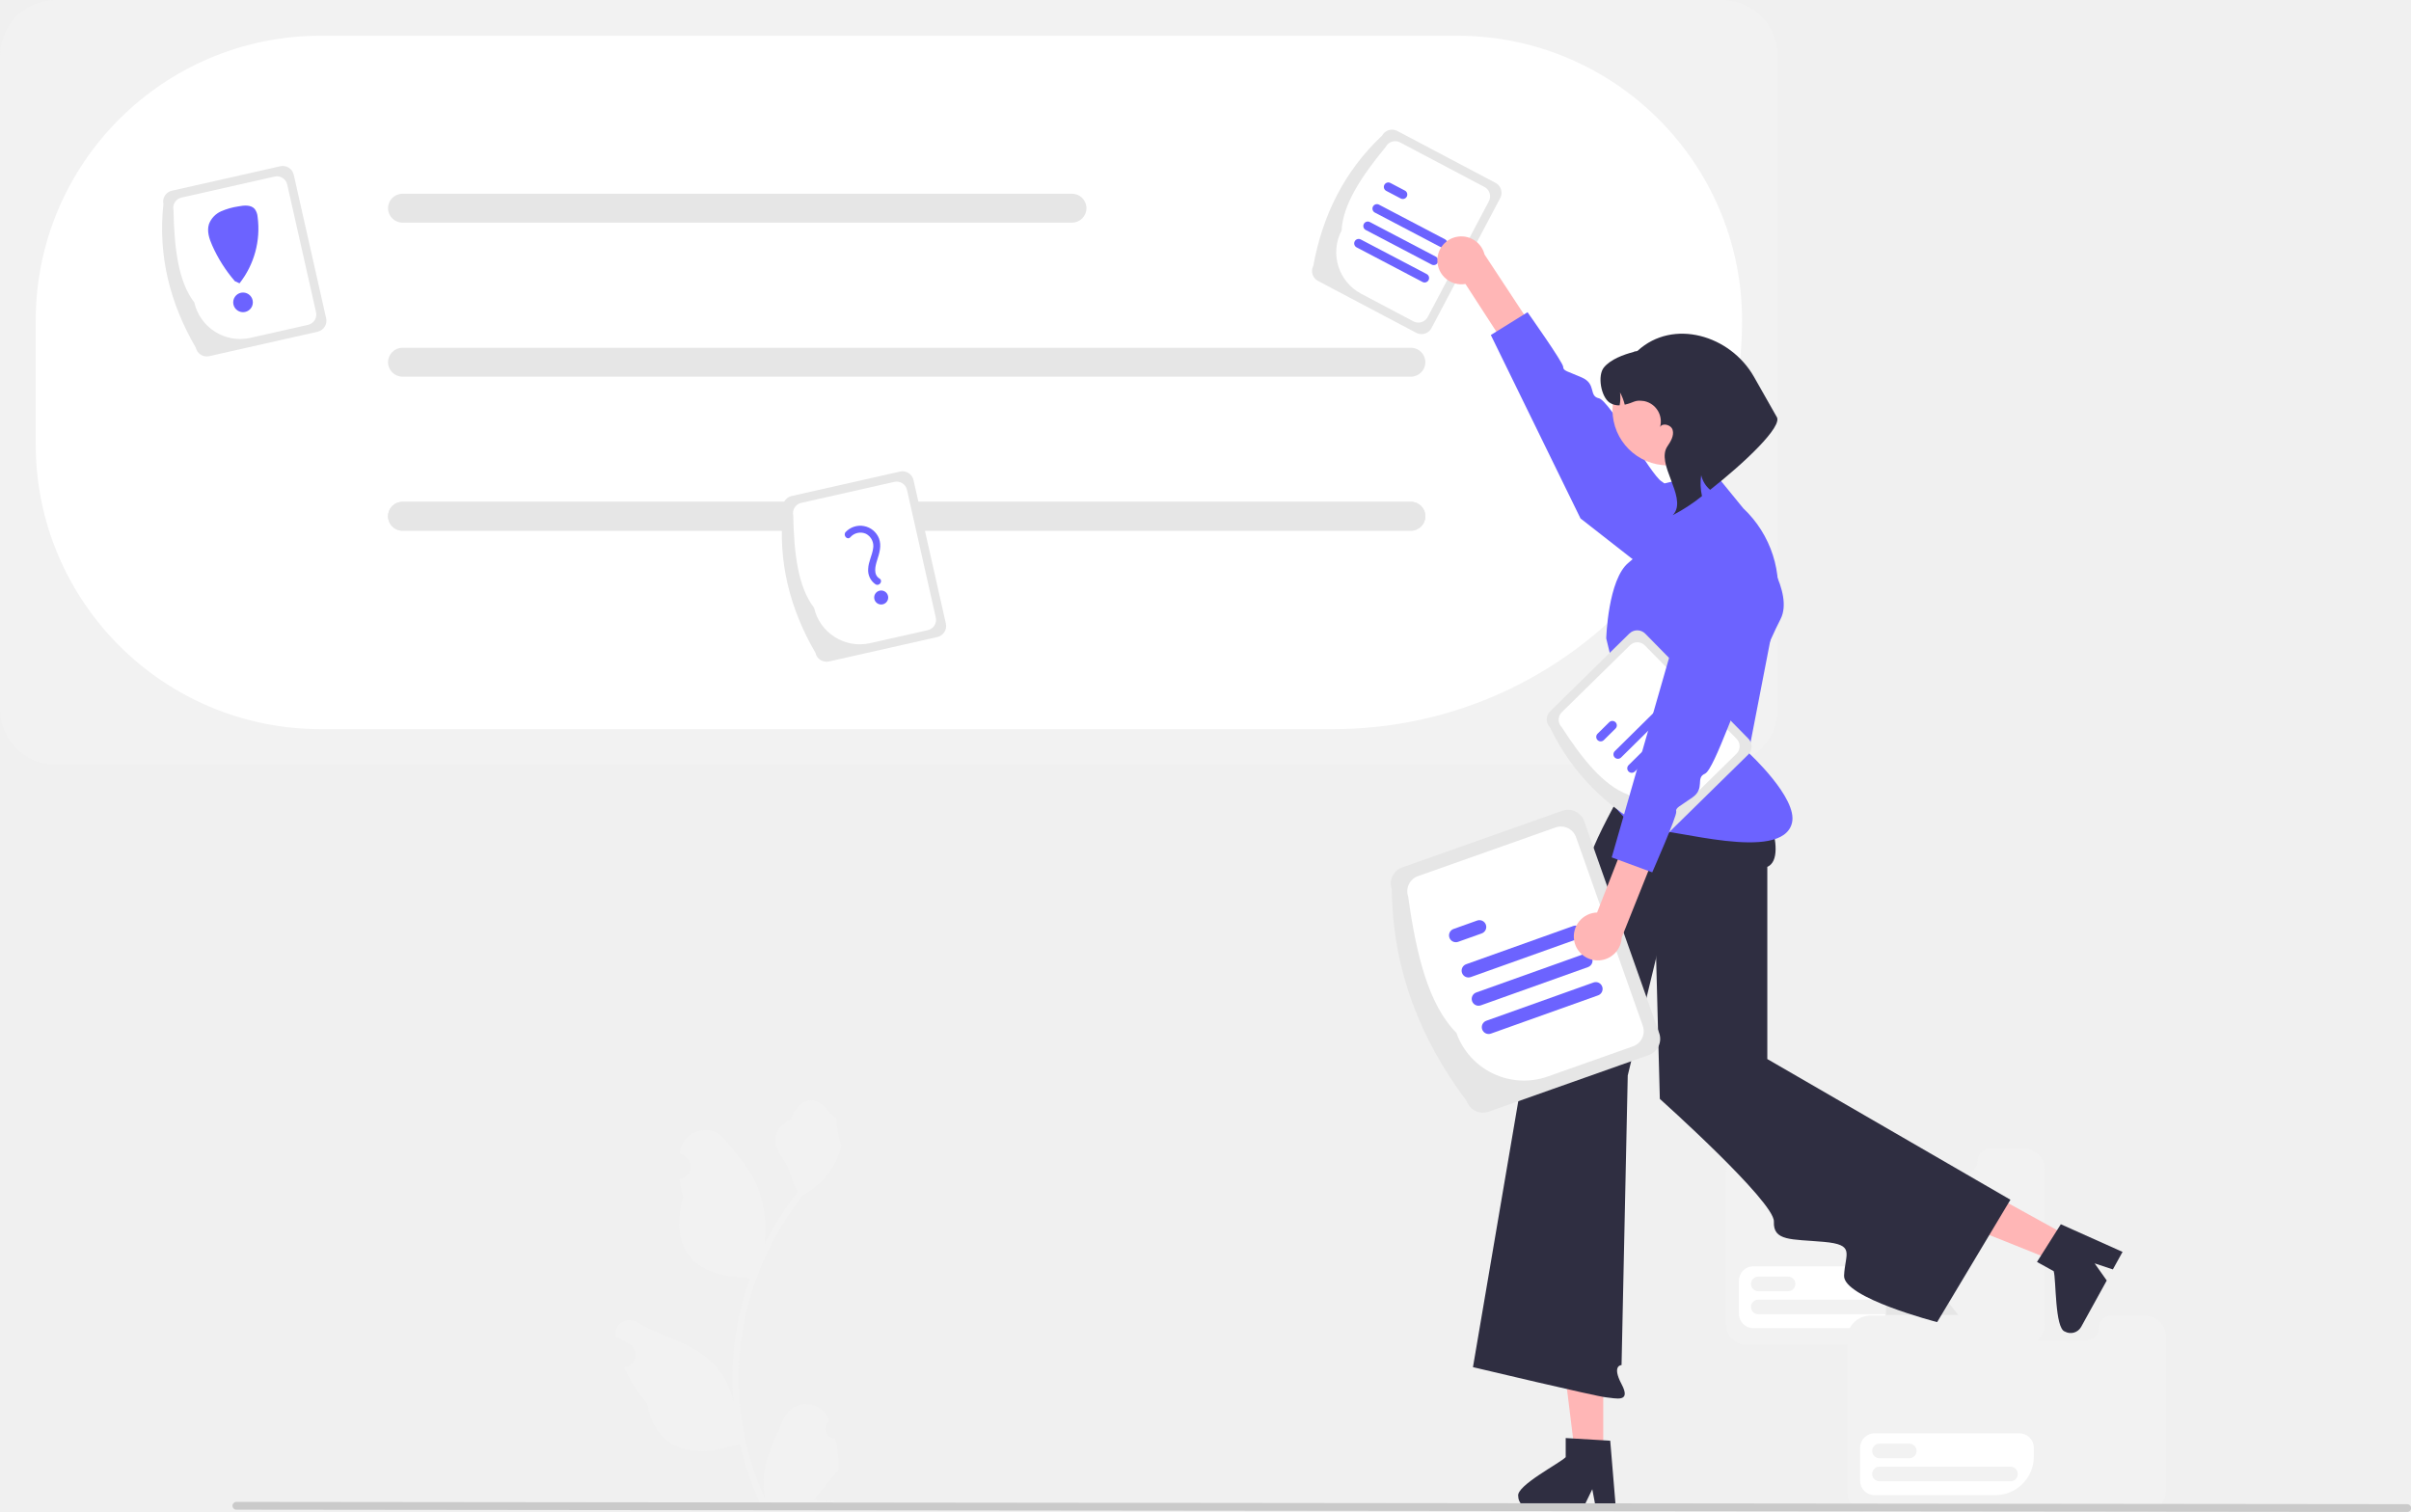
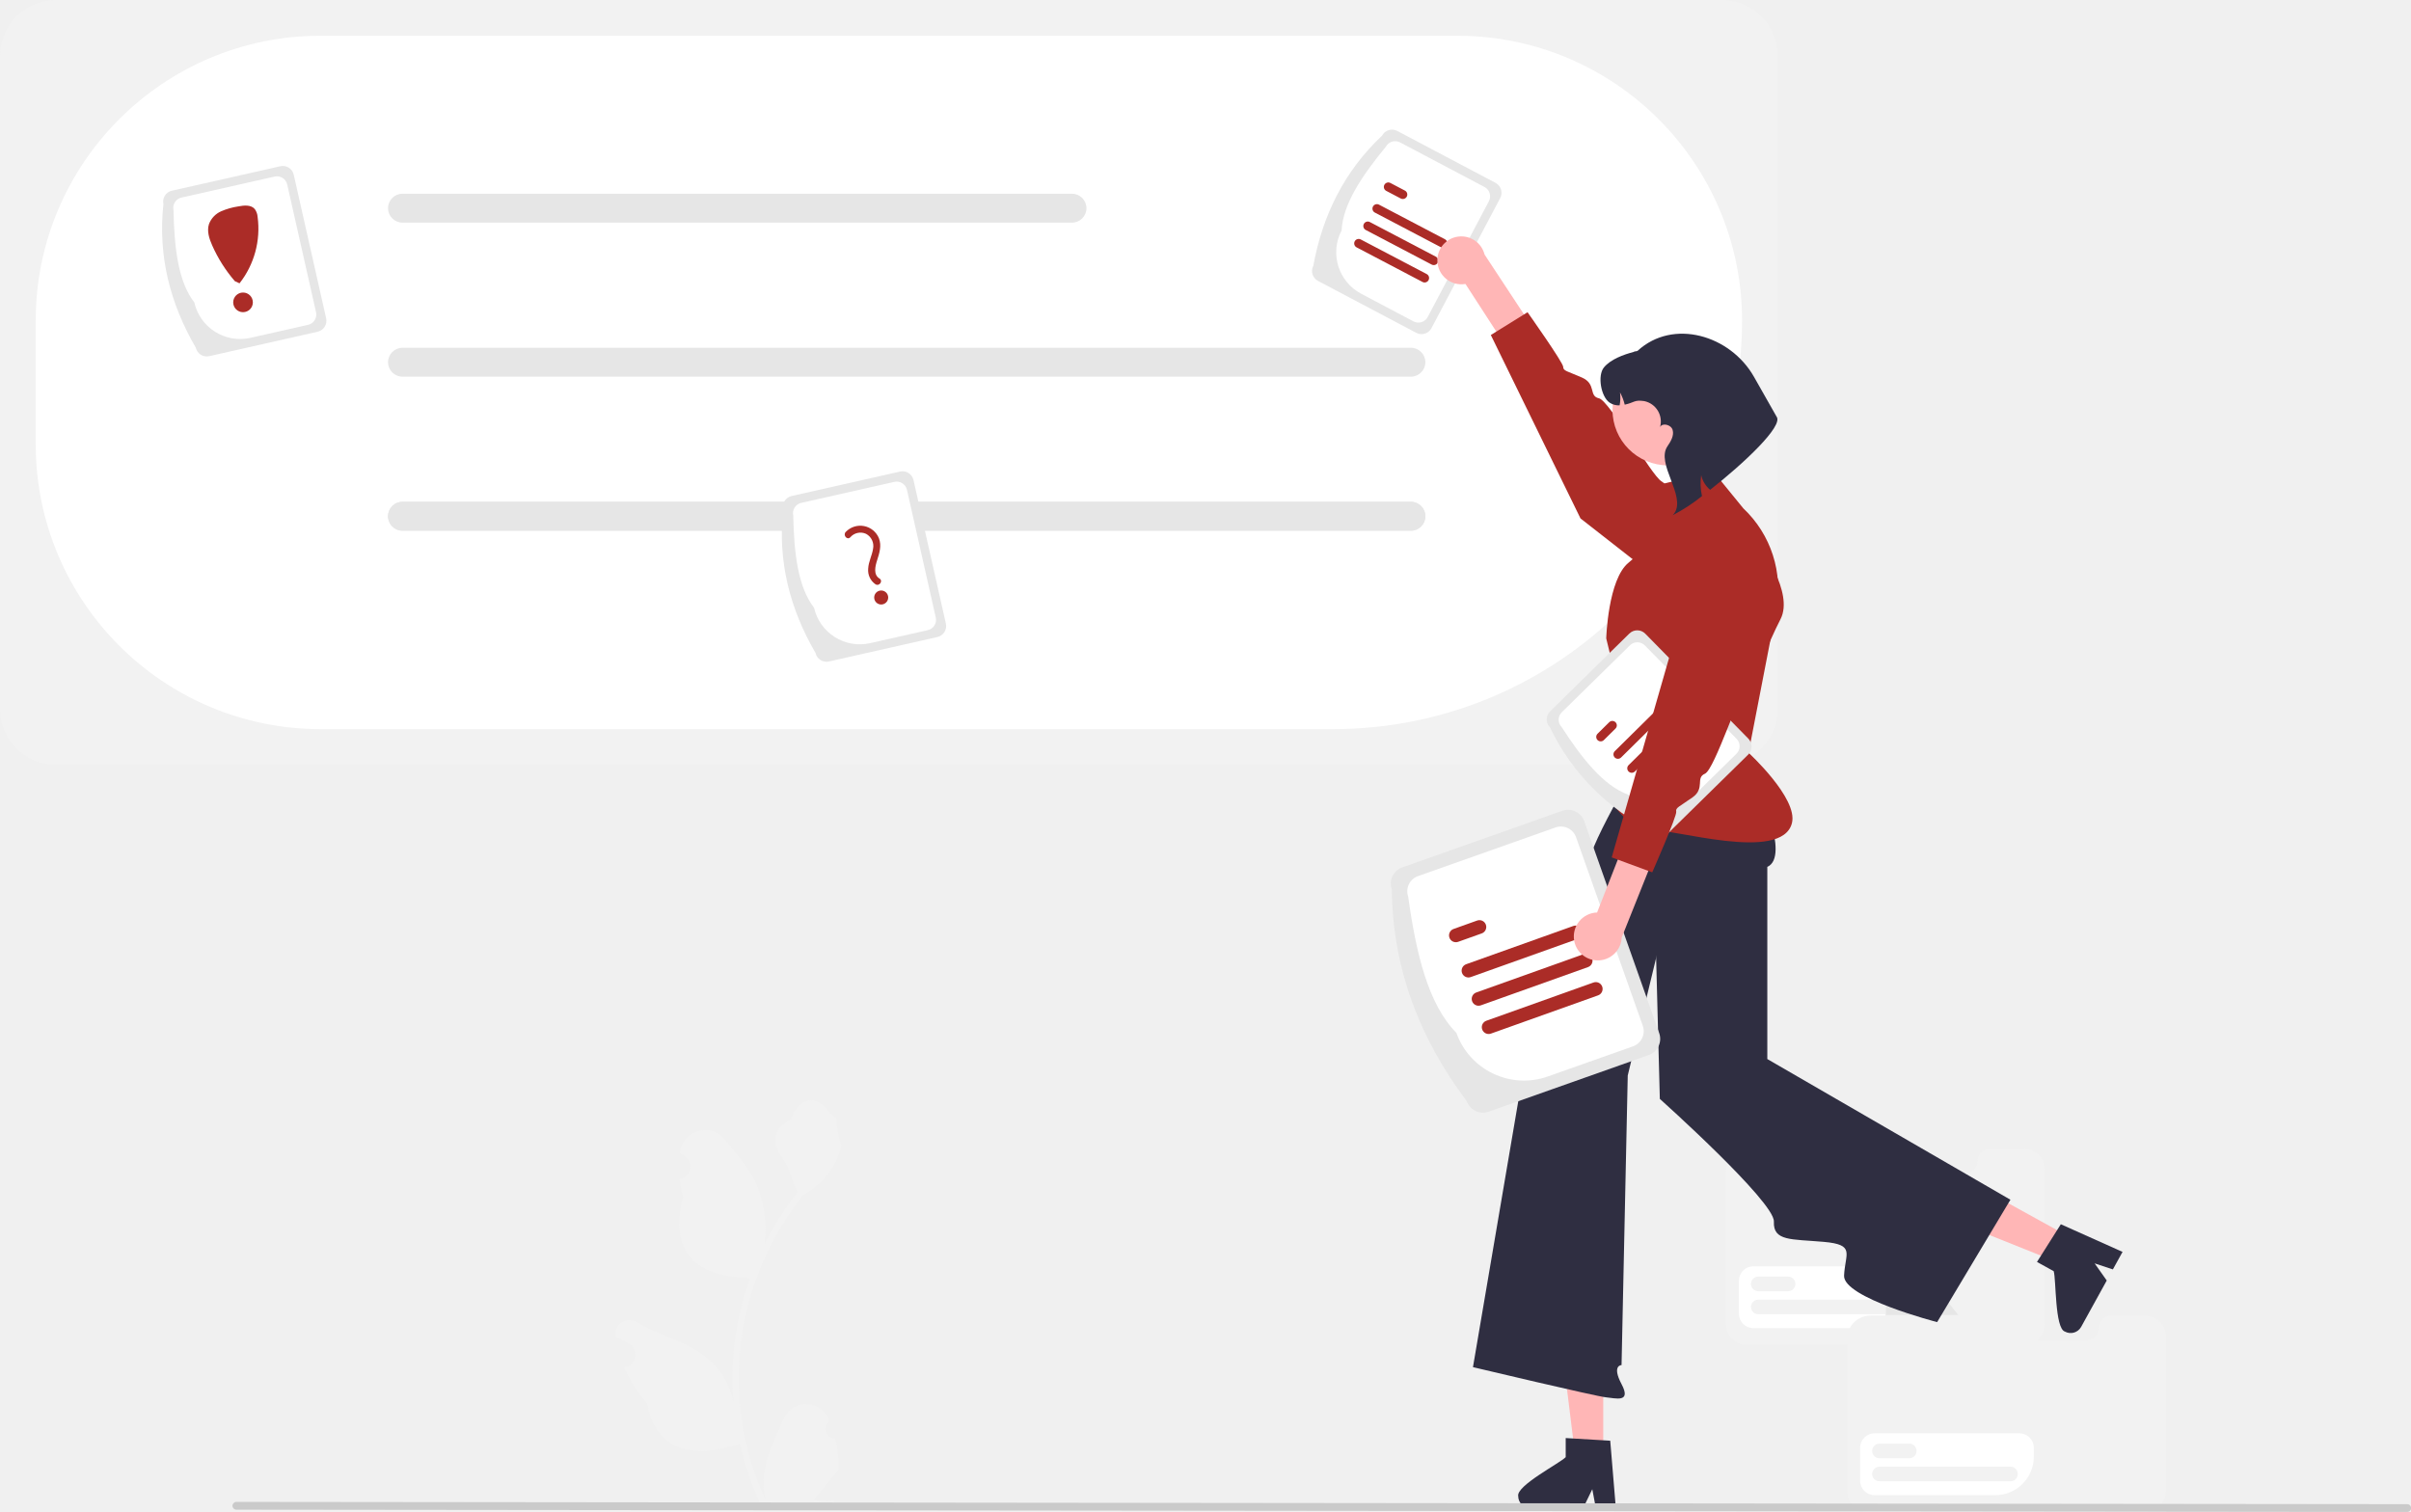
<svg xmlns="http://www.w3.org/2000/svg" data-name="Layer 1" width="736.078" height="461.657" viewBox="0 0 736.078 461.657">
  <path d="M486.922,658.335a2.807,2.807,0,0,1-2.035-4.866l.192-.765q-.038-.092-.076-.184a7.539,7.539,0,0,0-13.907.052c-2.275,5.478-5.17,10.966-5.883,16.758a22.304,22.304,0,0,0,.392,7.671A89.419,89.419,0,0,1,457.471,639.862a86.307,86.307,0,0,1,.535-9.628q.443-3.931,1.231-7.807a90.456,90.456,0,0,1,17.938-38.337,24.073,24.073,0,0,0,10.012-10.387,18.363,18.363,0,0,0,1.67-5.018c-.487.064-1.838-7.359-1.47-7.815-.679-1.031-1.895-1.543-2.637-2.549-3.689-5.002-8.773-4.129-11.426,2.669-5.669,2.861-5.724,7.606-2.245,12.169,2.213,2.903,2.517,6.832,4.459,9.94-.2.256-.408.503-.607.759a91.04,91.04,0,0,0-9.502,15.054,37.846,37.846,0,0,0-2.259-17.579c-2.163-5.217-6.216-9.611-9.786-14.122-4.288-5.418-13.08-3.053-13.836,3.814q-.011.1-.021.199.795.449,1.557.952a3.808,3.808,0,0,1-1.535,6.93l-.078.012a37.89,37.89,0,0,0,.999,5.665c-4.579,17.71,5.307,24.16,19.424,24.45.312.16.615.32.927.471a92.926,92.926,0,0,0-5.002,23.539,88.137,88.137,0,0,0,.064,14.231l-.024-.168a23.289,23.289,0,0,0-7.95-13.448c-6.118-5.026-14.762-6.877-21.363-10.916a4.371,4.371,0,0,0-6.694,4.252q.013.088.027.176a25.578,25.578,0,0,1,2.868,1.382q.795.449,1.557.952a3.808,3.808,0,0,1-1.535,6.93l-.078.012c-.056.008-.104.016-.16.024a37.923,37.923,0,0,0,6.975,10.923c2.863,15.46,15.162,16.927,28.318,12.425h.008a92.897,92.897,0,0,0,6.24,18.218h22.293c.08-.248.152-.503.224-.751a25.329,25.329,0,0,1-6.169-.367c1.654-2.03,3.308-4.075,4.962-6.105a1.384,1.384,0,0,0,.104-.12c.839-1.039,1.686-2.069,2.525-3.108l0-.001a37.101,37.101,0,0,0-1.087-9.451Z" transform="translate(-231.9609 -219.1716)" fill="#f2f2f2" />
  <path d="M757.623,452.7H249.053a17.112,17.112,0,0,1-17.092-17.092V236.264a17.112,17.112,0,0,1,17.092-17.092H757.623a17.112,17.112,0,0,1,17.092,17.092V435.608A17.112,17.112,0,0,1,757.623,452.7Z" transform="translate(-231.9609 -219.1716)" fill="#f2f2f2" />
  <path d="M639.013,441.799H329.781a87.014,87.014,0,0,1-86.916-86.916V316.998a87.015,87.015,0,0,1,86.916-86.917h347.118a87.015,87.015,0,0,1,86.916,86.917A124.943,124.943,0,0,1,639.013,441.799Z" transform="translate(-231.9609 -219.1716)" fill="#fff" />
  <path d="M559.244,287.147H354.837a4.408,4.408,0,1,1,0-8.816H559.244a4.408,4.408,0,0,1,0,8.816Z" transform="translate(-231.9609 -219.1716)" fill="#e6e6e6" />
  <path d="M662.718,334.178H354.837a4.408,4.408,0,1,1,0-8.816H662.718a4.408,4.408,0,0,1,0,8.816Z" transform="translate(-231.9609 -219.1716)" fill="#e6e6e6" />
  <path d="M662.718,381.209H354.837a4.408,4.408,0,1,1,0-8.816H662.718a4.408,4.408,0,0,1,0,8.816Z" transform="translate(-231.9609 -219.1716)" fill="#e6e6e6" />
  <path d="M662.718,381.209H354.837a4.408,4.408,0,1,1,0-8.816H662.718a4.408,4.408,0,0,1,0,8.816Z" transform="translate(-231.9609 -219.1716)" fill="#e6e6e6" />
  <path d="M632.917,300.312c2.819-15.362,9.407-28.812,20.99-39.729a3.434,3.434,0,0,1,4.635-1.431l30.004,15.852a3.434,3.434,0,0,1,1.431,4.635l-20.99,39.729a3.434,3.434,0,0,1-4.635,1.431l-30.004-15.852A3.434,3.434,0,0,1,632.917,300.312Z" transform="translate(-231.9609 -219.1716)" fill="#e6e6e6" />
  <path d="M641.559,289.528c.371-8.019,6.219-16.694,13.494-25.541a3.216,3.216,0,0,1,4.341-1.34l25.786,13.623a3.216,3.216,0,0,1,1.34,4.341l-18.678,35.353a3.216,3.216,0,0,1-4.341,1.34l-15.974-8.439A14.326,14.326,0,0,1,641.559,289.528Z" transform="translate(-231.9609 -219.1716)" fill="#fff" />
-   <path d="M671.838,294.644l-20.136-10.567a1.364,1.364,0,0,1,1.268-2.416l20.136,10.567a1.364,1.364,0,0,1-1.268,2.416Z" transform="translate(-231.9609 -219.1716)" fill="#6c63ff" />
-   <path d="M659.609,279.777l-4.43-2.325a1.364,1.364,0,1,1,1.268-2.416l4.43,2.325a1.364,1.364,0,0,1-1.268,2.416Z" transform="translate(-231.9609 -219.1716)" fill="#6c63ff" />
-   <path d="M666.263,305.267l-20.136-10.567a1.364,1.364,0,0,1,1.268-2.416l20.136,10.567a1.364,1.364,0,0,1-1.268,2.416Z" transform="translate(-231.9609 -219.1716)" fill="#6c63ff" />
-   <path d="M669.051,299.956l-20.136-10.567a1.364,1.364,0,1,1,1.268-2.416l20.136,10.567a1.364,1.364,0,0,1-1.268,2.416Z" transform="translate(-231.9609 -219.1716)" fill="#6c63ff" />
+   <path d="M671.838,294.644l-20.136-10.567a1.364,1.364,0,0,1,1.268-2.416l20.136,10.567a1.364,1.364,0,0,1-1.268,2.416Z" transform="translate(-231.9609 -219.1716)" fill="#ab2c27" />
+   <path d="M659.609,279.777l-4.43-2.325a1.364,1.364,0,1,1,1.268-2.416l4.43,2.325a1.364,1.364,0,0,1-1.268,2.416Z" transform="translate(-231.9609 -219.1716)" fill="#ab2c27" />
+   <path d="M666.263,305.267l-20.136-10.567a1.364,1.364,0,0,1,1.268-2.416l20.136,10.567a1.364,1.364,0,0,1-1.268,2.416Z" transform="translate(-231.9609 -219.1716)" fill="#ab2c27" />
+   <path d="M669.051,299.956l-20.136-10.567a1.364,1.364,0,1,1,1.268-2.416l20.136,10.567a1.364,1.364,0,0,1-1.268,2.416Z" transform="translate(-231.9609 -219.1716)" fill="#ab2c27" />
  <path d="M849.883,569.915H839.467a3.75,3.75,0,0,0-3.75,3.75h0a3.75,3.75,0,0,1-3.75,3.75H797.243a3.75,3.75,0,0,1-3.75-3.75l-.687-3.802.045.051-.045-.051-6.294-8.024a2.184,2.184,0,0,0-1.749-.85H772.96a2.225,2.225,0,0,0-2.223,2.223l-.244,6.651h-4.462a7.137,7.137,0,0,0-7.137,7.137v46.484a6.334,6.334,0,0,0,6.334,6.334h84.655a6.34,6.34,0,0,0,6.332-6.334V576.247A6.332,6.332,0,0,0,849.883,569.915Z" transform="translate(-231.9609 -219.1716)" fill="#f2f2f2" />
  <path d="M792.81,569.692H770.737v-6.651a2.225,2.225,0,0,1,2.223-2.223h11.804a2.184,2.184,0,0,1,1.749.85Z" transform="translate(-231.9609 -219.1716)" fill="#e6e6e6" />
  <path d="M804.112,624.704H767.255a4.405,4.405,0,0,1-4.401-4.401v-10.08a4.405,4.405,0,0,1,4.401-4.401H811.492a4.405,4.405,0,0,1,4.401,4.401v2.7A11.794,11.794,0,0,1,804.112,624.704Z" transform="translate(-231.9609 -219.1716)" fill="#fff" />
  <path d="M777.865,613.426h-9.097a2.231,2.231,0,1,1,0-4.463h9.097a2.231,2.231,0,1,1,0,4.463Z" transform="translate(-231.9609 -219.1716)" fill="#f2f2f2" />
  <path d="M808.76,620.463H768.768a2.231,2.231,0,1,1,0-4.463h39.993a2.231,2.231,0,1,1,0,4.463Z" transform="translate(-231.9609 -219.1716)" fill="#f2f2f2" />
  <path d="M886.883,620.915H876.467a3.75,3.75,0,0,0-3.75,3.75h0a3.75,3.75,0,0,1-3.75,3.75H834.243a3.75,3.75,0,0,1-3.75-3.75l-.687-3.802.045.051-.045-.051-6.294-8.024a2.184,2.184,0,0,0-1.749-.85H809.96a2.225,2.225,0,0,0-2.223,2.223l-.244,6.651h-4.462a7.137,7.137,0,0,0-7.137,7.137v46.484a6.334,6.334,0,0,0,6.334,6.334h84.655a6.34,6.34,0,0,0,6.332-6.334V627.247A6.332,6.332,0,0,0,886.883,620.915Z" transform="translate(-231.9609 -219.1716)" fill="#f2f2f2" />
  <path d="M829.81,620.692H807.737v-6.651a2.225,2.225,0,0,1,2.223-2.223h11.804a2.184,2.184,0,0,1,1.749.85Z" transform="translate(-231.9609 -219.1716)" fill="#e6e6e6" />
  <path d="M841.112,675.704H804.255a4.405,4.405,0,0,1-4.401-4.401v-10.08a4.405,4.405,0,0,1,4.401-4.401H848.492a4.405,4.405,0,0,1,4.401,4.401v2.7A11.794,11.794,0,0,1,841.112,675.704Z" transform="translate(-231.9609 -219.1716)" fill="#fff" />
  <path d="M814.865,664.426h-9.097a2.231,2.231,0,1,1,0-4.463h9.097a2.231,2.231,0,1,1,0,4.463Z" transform="translate(-231.9609 -219.1716)" fill="#f2f2f2" />
  <path d="M845.76,671.463H805.768a2.231,2.231,0,1,1,0-4.463h39.993a2.231,2.231,0,1,1,0,4.463Z" transform="translate(-231.9609 -219.1716)" fill="#f2f2f2" />
  <polygon points="489.468 444.144 480.868 444.143 476.777 410.972 489.47 410.972 489.468 444.144" fill="#ffb6b6" />
  <path d="M695.472,676.004a3.658,3.658,0,0,0,3.635,3.642h16.189l.502-1.04,2.29-4.725.887,4.725.196,1.04H725.277l-.087-1.047-1.628-19.526-2.13-.131-9.203-.545-2.261-.138v5.83C708.252,665.914,694.788,672.813,695.472,676.004Z" transform="translate(-231.9609 -219.1716)" fill="#2f2e41" />
  <polygon points="631.857 377.722 627.7 385.251 596.682 372.802 602.817 361.69 631.857 377.722" fill="#ffb6b6" />
  <path d="M862.382,625.751a3.658,3.658,0,0,0,4.945-1.422l7.824-14.173-.668-.942-3.03-4.288,4.565,1.507,1.005.331,2.951-5.346-.959-.43L861.134,592.977l-1.144,1.802-4.925,7.794-1.214,1.913,5.104,2.818C859.725,609.686,859.258,624.807,862.382,625.751Z" transform="translate(-231.9609 -219.1716)" fill="#2f2e41" />
  <path d="M735.819,444.687,768.314,458.484s10.396,22.195,3.207,25.375v58.677l74.222,42.955-22.372,37.369s-28.716-7.417-28.416-14.189,3.61-9.45-6.249-10.32-15.445-.144-15.177-6.187-34.822-37.464-34.822-37.464Z" transform="translate(-231.9609 -219.1716)" fill="#2f2e41" />
  <path d="M743.604,455.952l-8.239-9.257s-18.505,30.386-18.436,36.627-15.708,38.428-15.708,38.428L681.656,636.611s37.735,8.97,40.64,9.218,7.805,1.779,4.724-4.035,0-5.814,0-5.814l1.893-88.434,14.689-60.824Z" transform="translate(-231.9609 -219.1716)" fill="#2f2e41" />
-   <path d="M739.283,366.974l15.778-3.787,9.124,11.191,0,0a33.871,33.871,0,0,1,10.043,31.117l-8.438,43.522s15.146,13.884,13.253,21.457c-3.071,12.283-36.937,1.436-42.766,2.296s-13.402-8.572-14.664-13.954,3.886-18.299,5.68-18.004-4.949-26.72-4.949-26.72.532-18.088,6.843-23.137a34.934,34.934,0,0,0,9.238-11.569Z" transform="translate(-231.9609 -219.1716)" fill="#6c63ff" />
+   <path d="M739.283,366.974l15.778-3.787,9.124,11.191,0,0a33.871,33.871,0,0,1,10.043,31.117l-8.438,43.522s15.146,13.884,13.253,21.457c-3.071,12.283-36.937,1.436-42.766,2.296s-13.402-8.572-14.664-13.954,3.886-18.299,5.68-18.004-4.949-26.72-4.949-26.72.532-18.088,6.843-23.137a34.934,34.934,0,0,0,9.238-11.569Z" transform="translate(-231.9609 -219.1716)" fill="#ab2c27" />
  <path d="M670.783,298.738a7.326,7.326,0,0,0,8.579,7.134l19.86,30.642,9.826-3.409L685.194,296.883a7.316,7.316,0,0,0-14.411,1.855Z" transform="translate(-231.9609 -219.1716)" fill="#ffb6b6" />
-   <path d="M750.424,405.56s7.479-16.014,1.791-23.131-9.846-14.353-13.03-16.313S723.314,341.463,720.116,340.785s-.713-4.357-5.178-6.331-5.747-1.989-5.733-3.271-10.888-16.677-10.888-16.677l-11.207,6.957L714.487,377.468Z" transform="translate(-231.9609 -219.1716)" fill="#6c63ff" />
+   <path d="M750.424,405.56s7.479-16.014,1.791-23.131-9.846-14.353-13.03-16.313S723.314,341.463,720.116,340.785s-.713-4.357-5.178-6.331-5.747-1.989-5.733-3.271-10.888-16.677-10.888-16.677l-11.207,6.957L714.487,377.468Z" transform="translate(-231.9609 -219.1716)" fill="#ab2c27" />
  <path d="M679.767,555.418c-14.337-19.07-22.624-40.396-22.896-64.709a5.246,5.246,0,0,1,3.192-6.688l48.869-17.291a5.246,5.246,0,0,1,6.688,3.192l22.896,64.709a5.246,5.246,0,0,1-3.192,6.688L686.455,558.61A5.246,5.246,0,0,1,679.767,555.418Z" transform="translate(-231.9609 -219.1716)" fill="#e6e6e6" />
  <path d="M676.601,534.547c-8.623-8.719-12.314-24.269-14.719-41.601a4.913,4.913,0,0,1,2.989-6.263l41.999-14.86a4.913,4.913,0,0,1,6.264,2.989l20.374,57.582a4.913,4.913,0,0,1-2.99,6.263l-26.018,9.206A21.884,21.884,0,0,1,676.601,534.547Z" transform="translate(-231.9609 -219.1716)" fill="#fff" />
-   <path d="M713.696,505.832l-32.716,11.678a2.084,2.084,0,0,1-1.401-3.926l32.716-11.678a2.084,2.084,0,1,1,1.401,3.926Z" transform="translate(-231.9609 -219.1716)" fill="#6c63ff" />
-   <path d="M684.334,504.175l-7.198,2.569a2.084,2.084,0,0,1-1.401-3.926l7.198-2.569a2.084,2.084,0,0,1,1.401,3.926Z" transform="translate(-231.9609 -219.1716)" fill="#6c63ff" />
-   <path d="M719.856,523.091l-32.716,11.678a2.084,2.084,0,1,1-1.401-3.926l32.716-11.678a2.084,2.084,0,1,1,1.401,3.926Z" transform="translate(-231.9609 -219.1716)" fill="#6c63ff" />
-   <path d="M716.776,514.461l-32.716,11.678a2.084,2.084,0,1,1-1.401-3.926l32.716-11.678a2.084,2.084,0,0,1,1.401,3.926Z" transform="translate(-231.9609 -219.1716)" fill="#6c63ff" />
+   <path d="M713.696,505.832l-32.716,11.678a2.084,2.084,0,0,1-1.401-3.926l32.716-11.678a2.084,2.084,0,1,1,1.401,3.926Z" transform="translate(-231.9609 -219.1716)" fill="#ab2c27" />
+   <path d="M684.334,504.175l-7.198,2.569a2.084,2.084,0,0,1-1.401-3.926l7.198-2.569a2.084,2.084,0,0,1,1.401,3.926Z" transform="translate(-231.9609 -219.1716)" fill="#ab2c27" />
+   <path d="M719.856,523.091l-32.716,11.678a2.084,2.084,0,1,1-1.401-3.926l32.716-11.678a2.084,2.084,0,1,1,1.401,3.926Z" transform="translate(-231.9609 -219.1716)" fill="#ab2c27" />
+   <path d="M716.776,514.461l-32.716,11.678a2.084,2.084,0,1,1-1.401-3.926l32.716-11.678a2.084,2.084,0,0,1,1.401,3.926Z" transform="translate(-231.9609 -219.1716)" fill="#ab2c27" />
  <circle cx="509.235" cy="125.157" r="16.939" fill="#ffb6b6" />
  <path d="M723.384,342.118a4.918,4.918,0,0,0,3.051.815,12.398,12.398,0,0,0,.118-3.934,15.11,15.11,0,0,1,1.437,3.732c3.012-.658,2.879-1.554,5.983-1.085a6.35,6.35,0,0,1,4.797,7.955c.658-1.44,3.389-.785,3.85.862.48,1.734-.577,3.486-1.589,4.974-3.615,5.319,5.734,15.124,2.119,20.443l-.503.601a54.065,54.065,0,0,0,8.927-5.831,17.475,17.475,0,0,1-.243-6.403,8.167,8.167,0,0,0,2.734,4.486c10.228-8.02,22.531-19.566,20.269-22.368l-6.885-12.136c-7.236-12.748-24.686-17.869-35.498-7.97-.283.264-.923.089-1.208.367-3.106.805-7.082,2.263-9.112,4.746C719.609,333.859,720.729,340.326,723.384,342.118Z" transform="translate(-231.9609 -219.1716)" fill="#2f2e41" />
  <path d="M736.636,473.297c-13.782-7.348-24.597-17.708-31.484-32.058a3.434,3.434,0,0,1,.044-4.851l24.211-23.777a3.434,3.434,0,0,1,4.851.044l31.484,32.058a3.434,3.434,0,0,1-.044,4.851l-24.211,23.777A3.434,3.434,0,0,1,736.636,473.297Z" transform="translate(-231.9609 -219.1716)" fill="#e6e6e6" />
  <path d="M728.984,461.791c-7.528-2.787-14.019-10.992-20.241-20.61a3.216,3.216,0,0,1,.041-4.543l20.807-20.435a3.216,3.216,0,0,1,4.543.041L762.151,444.771a3.216,3.216,0,0,1-.041,4.543l-12.89,12.659A14.326,14.326,0,0,1,728.984,461.791Z" transform="translate(-231.9609 -219.1716)" fill="#fff" />
-   <path d="M743.049,434.493,726.869,450.471a1.364,1.364,0,1,1-1.917-1.942l16.18-15.979a1.364,1.364,0,1,1,1.917,1.942Z" transform="translate(-231.9609 -219.1716)" fill="#6c63ff" />
-   <path d="M725.171,441.632l-3.56,3.515a1.364,1.364,0,0,1-1.917-1.942l3.56-3.515a1.364,1.364,0,1,1,1.917,1.942Z" transform="translate(-231.9609 -219.1716)" fill="#6c63ff" />
-   <path d="M751.478,443.028l-16.18,15.979a1.364,1.364,0,1,1-1.917-1.942l16.18-15.979a1.364,1.364,0,1,1,1.917,1.942Z" transform="translate(-231.9609 -219.1716)" fill="#6c63ff" />
-   <path d="M747.264,438.76,731.084,454.739a1.364,1.364,0,1,1-1.917-1.942l16.18-15.979a1.364,1.364,0,0,1,1.917,1.942Z" transform="translate(-231.9609 -219.1716)" fill="#6c63ff" />
+   <path d="M743.049,434.493,726.869,450.471a1.364,1.364,0,1,1-1.917-1.942l16.18-15.979a1.364,1.364,0,1,1,1.917,1.942Z" transform="translate(-231.9609 -219.1716)" fill="#ab2c27" />
+   <path d="M725.171,441.632l-3.56,3.515a1.364,1.364,0,0,1-1.917-1.942l3.56-3.515a1.364,1.364,0,1,1,1.917,1.942Z" transform="translate(-231.9609 -219.1716)" fill="#ab2c27" />
+   <path d="M751.478,443.028l-16.18,15.979a1.364,1.364,0,1,1-1.917-1.942l16.18-15.979a1.364,1.364,0,1,1,1.917,1.942Z" transform="translate(-231.9609 -219.1716)" fill="#ab2c27" />
+   <path d="M747.264,438.76,731.084,454.739a1.364,1.364,0,1,1-1.917-1.942l16.18-15.979a1.364,1.364,0,0,1,1.917,1.942Z" transform="translate(-231.9609 -219.1716)" fill="#ab2c27" />
  <path d="M712.578,506.5a7.326,7.326,0,0,1,6.974-8.709l13.312-34.002,10.31,1.37-16.106,40.27a7.316,7.316,0,0,1-14.49,1.073Z" transform="translate(-231.9609 -219.1716)" fill="#ffb6b6" />
-   <path d="M769.18,385.877s10.538,14.189,6.393,22.302-6.768,16.036-9.494,18.594-10.605,27.336-13.602,28.641.175,4.411-3.804,7.241-5.232,3.101-4.96,4.354-7.323,18.521-7.323,18.521l-12.374-4.568,26.351-91.658Z" transform="translate(-231.9609 -219.1716)" fill="#6c63ff" />
+   <path d="M769.18,385.877s10.538,14.189,6.393,22.302-6.768,16.036-9.494,18.594-10.605,27.336-13.602,28.641.175,4.411-3.804,7.241-5.232,3.101-4.96,4.354-7.323,18.521-7.323,18.521l-12.374-4.568,26.351-91.658Z" transform="translate(-231.9609 -219.1716)" fill="#ab2c27" />
  <path d="M966.848,680.828l-662.75-.693a1.191,1.191,0,0,1,0-2.381l662.75.693a1.191,1.191,0,1,1,0,2.381Z" transform="translate(-231.9609 -219.1716)" fill="#cacaca" />
  <path d="M480.944,418.553c-7.848-13.503-11.589-28.006-9.889-43.831a3.434,3.434,0,0,1,2.591-4.101l33.102-7.468a3.434,3.434,0,0,1,4.101,2.591l9.889,43.831a3.434,3.434,0,0,1-2.591,4.101l-33.102,7.468A3.434,3.434,0,0,1,480.944,418.553Z" transform="translate(-231.9609 -219.1716)" fill="#e6e6e6" />
  <path d="M480.496,404.741c-4.932-6.333-6.132-16.727-6.357-28.179a3.216,3.216,0,0,1,2.427-3.841l28.449-6.418a3.216,3.216,0,0,1,3.841,2.427l8.799,39.004a3.216,3.216,0,0,1-2.427,3.841l-17.623,3.976A14.326,14.326,0,0,1,480.496,404.741Z" transform="translate(-231.9609 -219.1716)" fill="#fff" />
-   <path d="M491.562,383.212a4.099,4.099,0,0,1,4.796-1.046,4.21,4.21,0,0,1,2.147,4.577c-.312,2.063-1.39,3.941-1.487,6.053a5.202,5.202,0,0,0,2.242,4.786c1.175.714,2.384-1.053,1.203-1.77-1.942-1.18-1.29-3.773-.726-5.542.703-2.209,1.436-4.46.566-6.736a6.146,6.146,0,0,0-10.148-1.936c-.927.999.469,2.625,1.407,1.613Z" transform="translate(-231.9609 -219.1716)" fill="#6c63ff" />
-   <circle cx="269.029" cy="182.439" r="2.14" fill="#6c63ff" />
+   <path d="M491.562,383.212a4.099,4.099,0,0,1,4.796-1.046,4.21,4.21,0,0,1,2.147,4.577c-.312,2.063-1.39,3.941-1.487,6.053a5.202,5.202,0,0,0,2.242,4.786c1.175.714,2.384-1.053,1.203-1.77-1.942-1.18-1.29-3.773-.726-5.542.703-2.209,1.436-4.46.566-6.736a6.146,6.146,0,0,0-10.148-1.936c-.927.999.469,2.625,1.407,1.613Z" transform="translate(-231.9609 -219.1716)" fill="#ab2c27" />
+   <circle cx="269.029" cy="182.439" r="2.14" fill="#ab2c27" />
  <path d="M291.737,325.331c-7.848-13.503-11.589-28.006-9.889-43.831a3.434,3.434,0,0,1,2.591-4.101l33.102-7.468a3.434,3.434,0,0,1,4.101,2.591l9.889,43.831a3.434,3.434,0,0,1-2.591,4.101L295.838,327.922A3.434,3.434,0,0,1,291.737,325.331Z" transform="translate(-231.9609 -219.1716)" fill="#e6e6e6" />
  <path d="M291.289,311.519c-4.932-6.333-6.132-16.727-6.357-28.179a3.216,3.216,0,0,1,2.427-3.841l28.449-6.418a3.216,3.216,0,0,1,3.841,2.427l8.799,39.004a3.216,3.216,0,0,1-2.427,3.841l-17.623,3.976A14.326,14.326,0,0,1,291.289,311.519Z" transform="translate(-231.9609 -219.1716)" fill="#fff" />
-   <circle cx="74.197" cy="92.32" r="3" fill="#6c63ff" />
-   <path d="M309.743,282.999c-1.155-1.354-3.267-1.139-5.015-.806a20.659,20.659,0,0,0-5.272,1.501,6.958,6.958,0,0,0-3.689,3.877c-.698,2.141.062,4.468.974,6.527a44.039,44.039,0,0,0,6.917,10.921l1.43.662a27.011,27.011,0,0,0,5.528-20.239A4.669,4.669,0,0,0,309.743,282.999Z" transform="translate(-231.9609 -219.1716)" fill="#6c63ff" />
+   <circle cx="74.197" cy="92.32" r="3" fill="#ab2c27" />
+   <path d="M309.743,282.999c-1.155-1.354-3.267-1.139-5.015-.806a20.659,20.659,0,0,0-5.272,1.501,6.958,6.958,0,0,0-3.689,3.877c-.698,2.141.062,4.468.974,6.527a44.039,44.039,0,0,0,6.917,10.921l1.43.662a27.011,27.011,0,0,0,5.528-20.239A4.669,4.669,0,0,0,309.743,282.999Z" transform="translate(-231.9609 -219.1716)" fill="#ab2c27" />
</svg>
